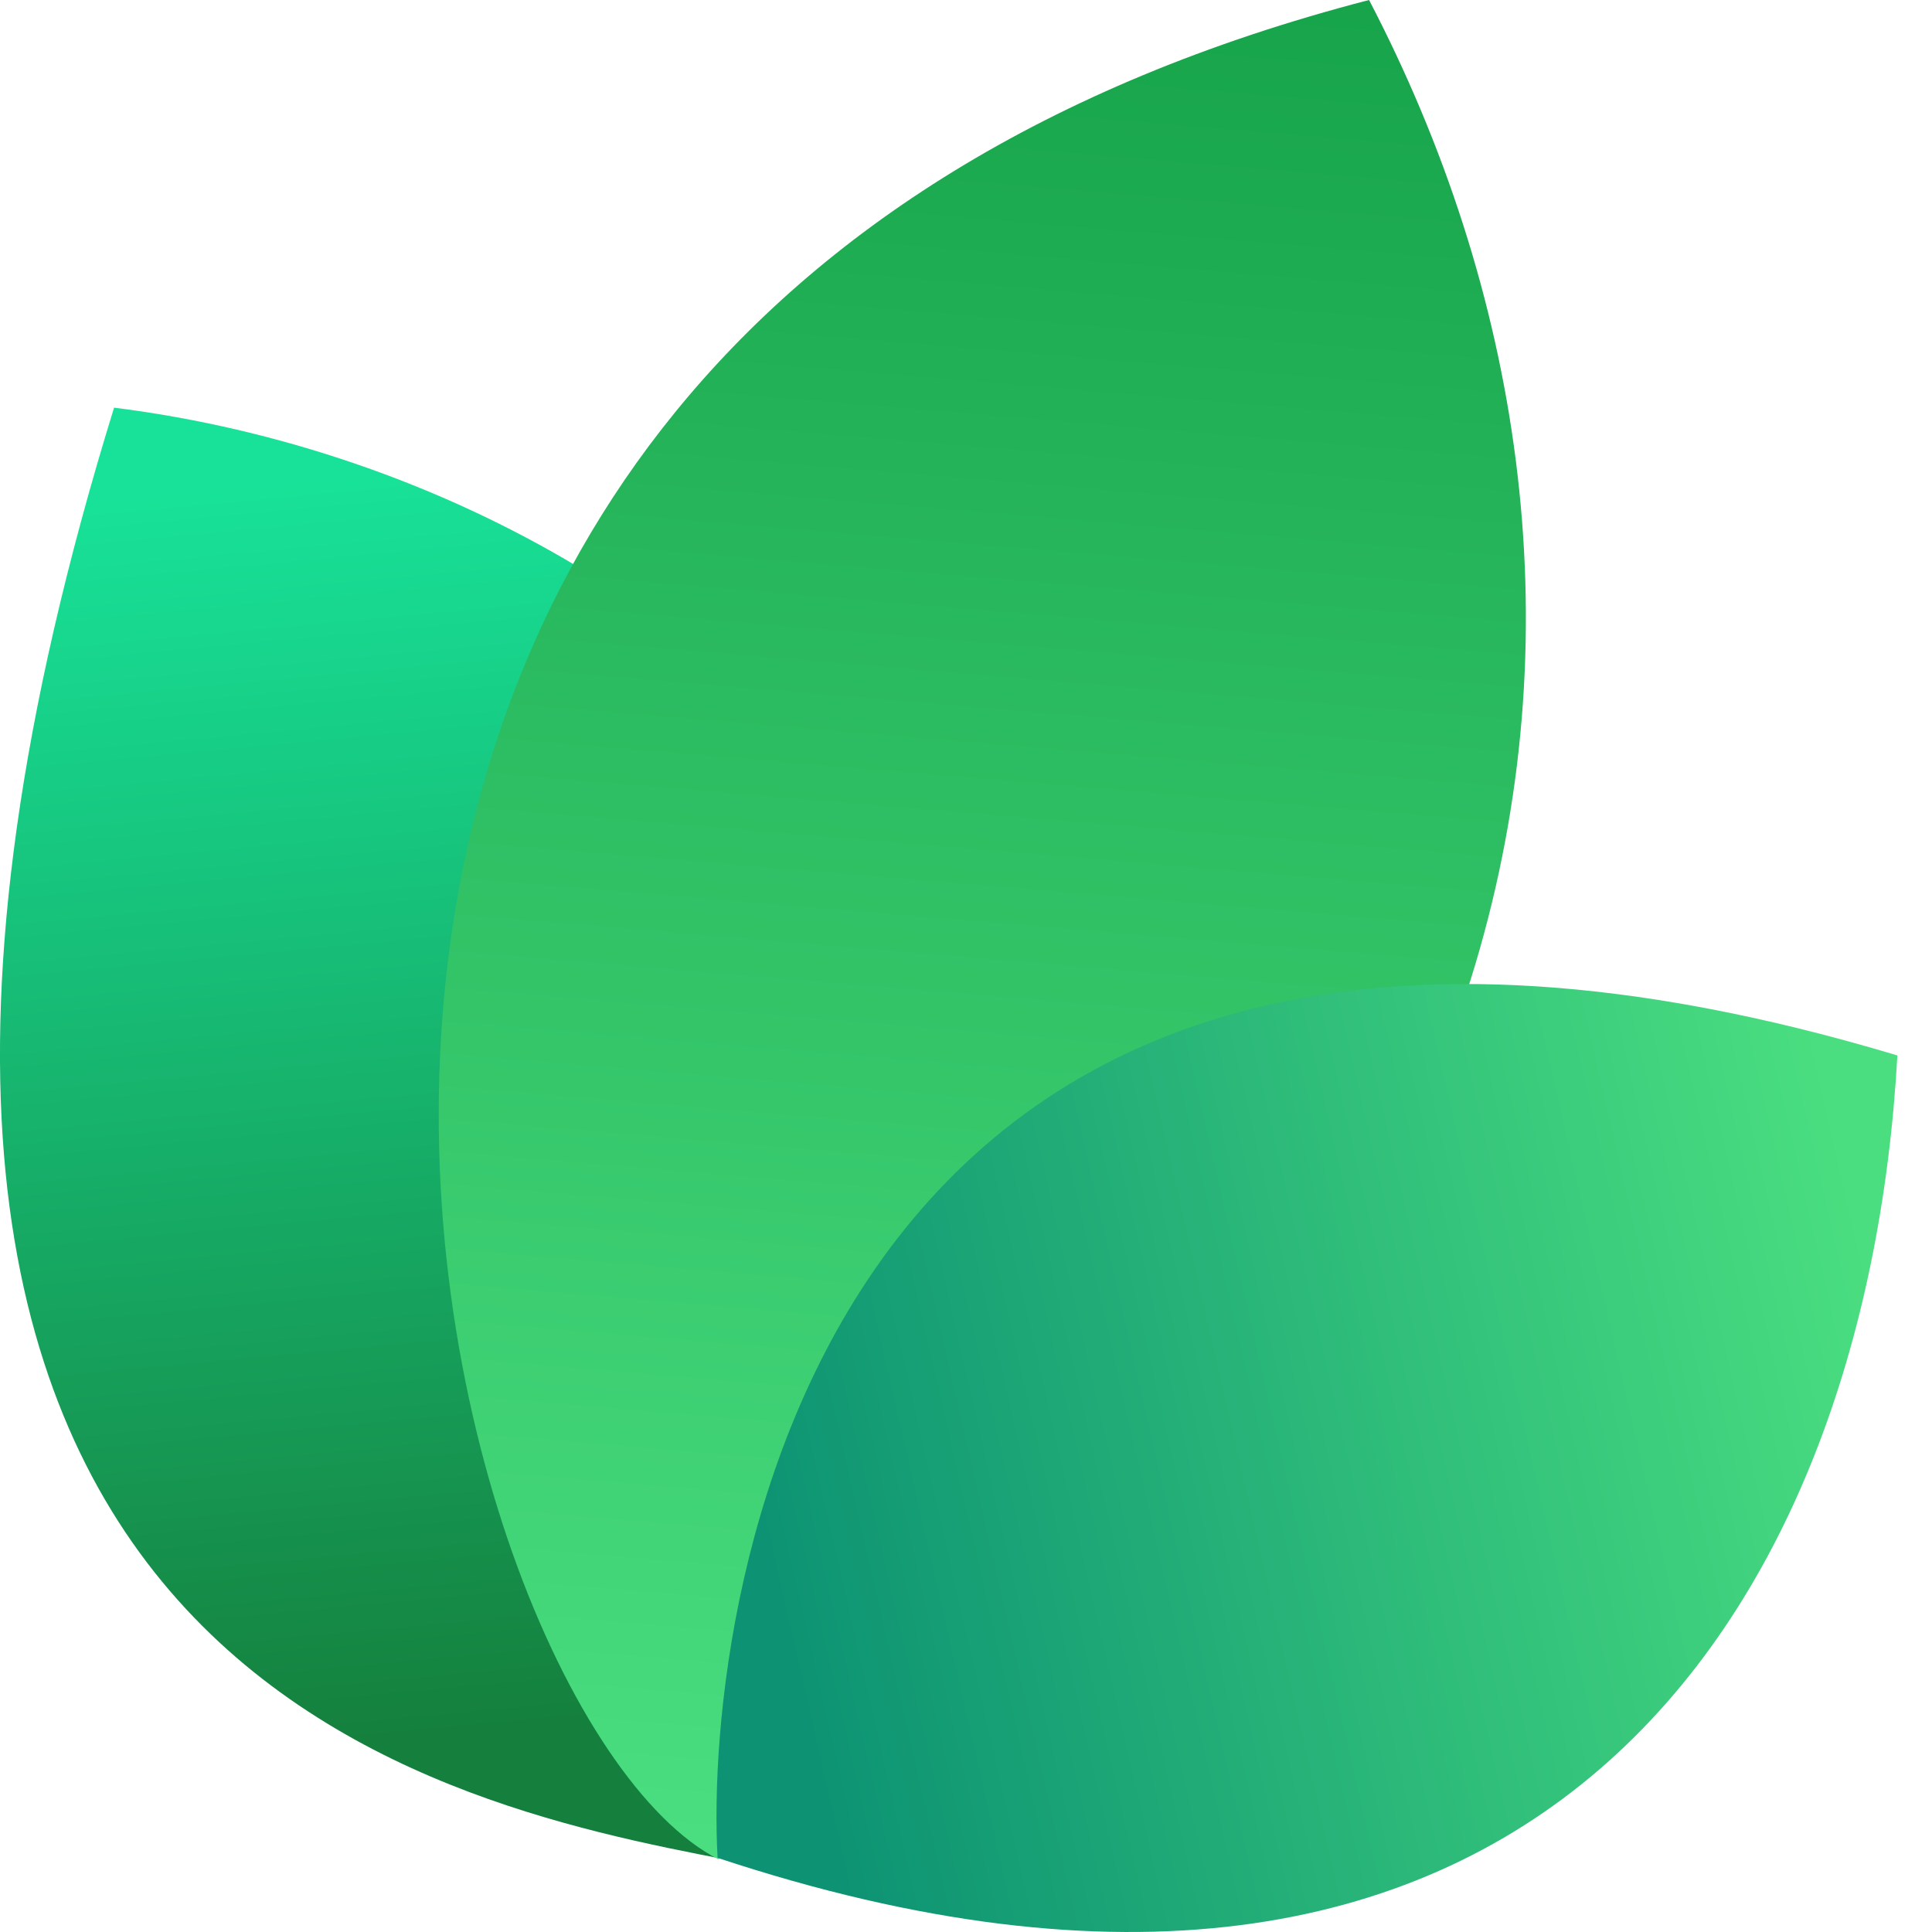
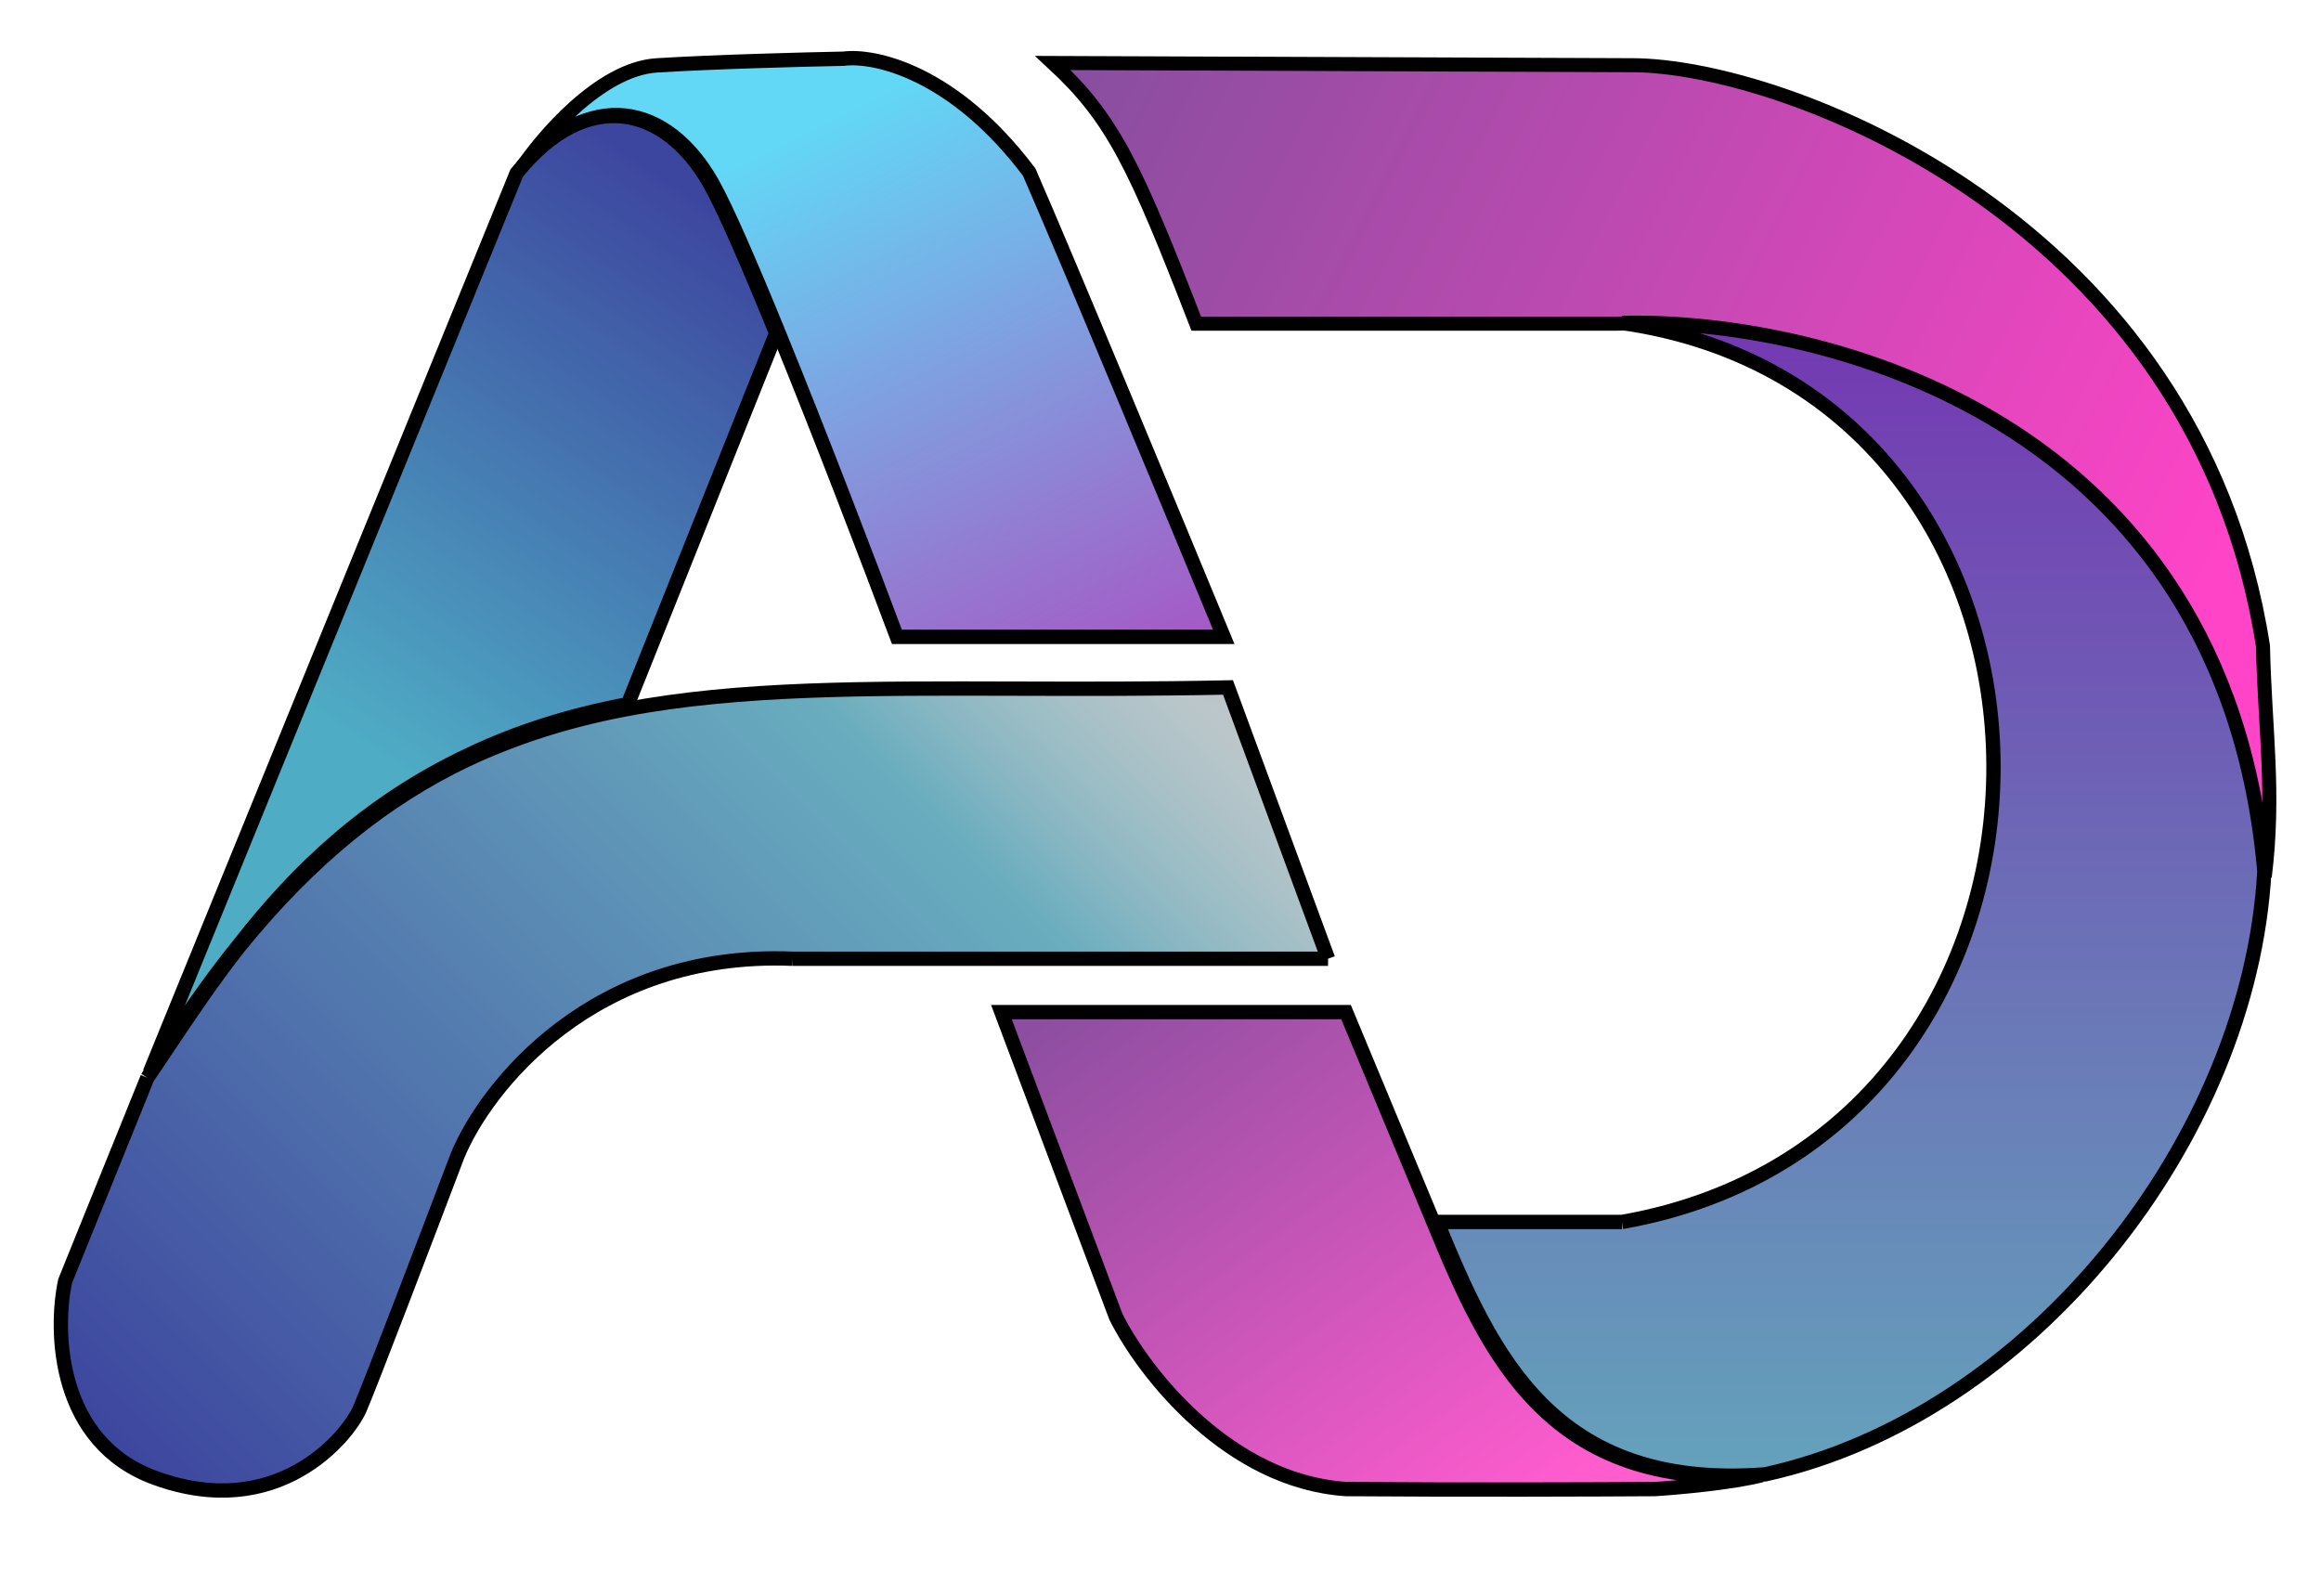
- <svg xmlns="http://www.w3.org/2000/svg" width="24" height="24" viewBox="0 0 24 24" fill="none">
-   <path d="M9.061 23.108C5.268 22.377 -3.391 20.627 1.417 5.064C9.634 6.099 16.973 14.064 9.061 23.108Z" fill="url(#paint0_linear_17557_2021)" />
-   <path d="M8.919 23.094C5.276 21.222 0.784 4.209 17.007 0C20.757 7.193 19.621 16.545 8.919 23.094Z" fill="url(#paint1_linear_17557_2021)" />
-   <path d="M8.914 23.079C8.735 19.882 10.159 9.085 23.57 13.111C23.181 20.123 18.984 26.418 8.914 23.079Z" fill="url(#paint2_linear_17557_2021)" />
+ <svg xmlns="http://www.w3.org/2000/svg" width="160" height="110" viewBox="250 443 165 110" fill="none">
+   <path d="M366.025 445.917L324.848 445.759C329.116 449.711 330.681 453.038 335.043 464.292H364.746C378.981 463.963 408.16 471.366 411.001 503.613C411.744 497.609 411.001 493.101 410.875 487.212C406.2 456.955 376.827 445.917 366.025 445.917Z" fill="url(#paint0_linear_icon)" stroke="black" stroke-width="0.998" />
+   <path d="M375.486 546.087C360.391 547.24 356.058 537.592 352.171 528.146H365.305C400.633 521.943 400.41 469.257 365.305 464.237C379.539 463.908 408.132 470.955 410.973 503.201C409.949 522.131 394.438 541.934 375.486 546.087Z" fill="url(#paint1_linear_icon)" />
+   <path d="M352.171 528.146C356.058 537.592 360.391 547.24 375.486 546.087C394.438 541.934 409.949 522.131 410.973 503.201C408.132 470.955 379.539 463.908 365.305 464.237C400.41 469.257 400.633 521.943 365.305 528.146M352.171 528.146C352.171 528.146 359.96 528.146 365.305 528.146M352.171 528.146H365.305" stroke="black" stroke-width="1.018" />
+   <path d="M375.235 546.145C360.14 547.298 355.807 537.65 351.92 528.204L345.69 513.228H321.19L329.33 534.884C331.359 538.941 337.392 546.581 345.69 547.134C353.91 547.197 363.763 547.16 367.662 547.134C369.32 547.028 373.155 546.682 375.235 546.145Z" fill="url(#paint2_linear_icon)" stroke="black" stroke-width="1.018" />
+   <path fill-rule="evenodd" clip-rule="evenodd" d="M261.981 515.661C261.98 515.662 261.981 515.661 261.981 515.661C261.464 516.433 260.965 517.18 260.477 517.891C262.645 514.364 264.806 511.286 266.984 508.6C265.073 511.038 263.455 513.457 261.981 515.661ZM266.984 508.6C270.807 503.722 275.802 498.769 283.166 495.303C277.455 498.028 272.17 502.204 266.984 508.6ZM294.462 491.706C290.477 492.462 286.739 493.598 283.166 495.303C286.431 493.766 290.162 492.522 294.462 491.706Z" fill="url(#paint3_linear_icon)" />
+   <path fill-rule="evenodd" clip-rule="evenodd" d="M261.981 515.661C261.98 515.662 261.981 515.661 261.981 515.661C261.464 516.433 260.965 517.18 260.477 517.891C262.645 514.364 264.806 511.286 266.984 508.6C265.073 511.038 263.455 513.457 261.981 515.661ZM266.984 508.6C270.807 503.722 275.802 498.769 283.166 495.303C277.455 498.028 272.17 502.204 266.984 508.6ZM294.462 491.706C290.477 492.462 286.739 493.598 283.166 495.303C286.431 493.766 290.162 492.522 294.462 491.706Z" fill="url(#paint4_linear_icon)" />
+   <path fill-rule="evenodd" clip-rule="evenodd" d="M261.981 515.661C261.98 515.662 261.981 515.661 261.981 515.661C261.464 516.433 260.965 517.18 260.477 517.891C262.645 514.364 264.806 511.286 266.984 508.6C265.073 511.038 263.455 513.457 261.981 515.661ZM266.984 508.6C270.807 503.722 275.802 498.769 283.166 495.303C277.455 498.028 272.17 502.204 266.984 508.6ZM294.462 491.706C290.477 492.462 286.739 493.598 283.166 495.303C286.431 493.766 290.162 492.522 294.462 491.706Z" fill="url(#paint5_linear_icon)" />
+   <path fill-rule="evenodd" clip-rule="evenodd" d="M261.981 515.661C261.98 515.662 261.981 515.661 261.981 515.661C261.464 516.433 260.965 517.18 260.477 517.891C262.645 514.364 264.806 511.286 266.984 508.6C265.073 511.038 263.455 513.457 261.981 515.661ZM266.984 508.6C270.807 503.722 275.802 498.769 283.166 495.303C277.455 498.028 272.17 502.204 266.984 508.6ZM294.462 491.706C290.477 492.462 286.739 493.598 283.166 495.303C286.431 493.766 290.162 492.522 294.462 491.706Z" fill="black" fill-opacity="0.2" />
+   <path d="M344.412 509.434L337.299 490.149C331.946 490.262 326.963 490.248 322.295 490.235C311.574 490.204 302.515 490.178 294.462 491.706C290.162 492.522 286.431 493.766 283.166 495.303C277.455 498.028 272.17 502.204 266.984 508.6C265.073 511.038 263.455 513.457 261.981 515.661C261.464 516.433 260.965 517.18 260.477 517.891L254.629 532.354C253.865 535.963 254.076 543.814 261.031 546.343C269.724 549.504 274.704 543.419 275.573 541.443C276.268 539.862 280.499 528.771 282.528 523.423C284.557 518.523 292.154 508.865 306.317 509.434L344.412 509.434Z" fill="url(#paint6_linear_icon)" />
+   <path d="M344.412 509.434L337.299 490.149C331.946 490.262 326.963 490.248 322.295 490.235C311.574 490.204 302.515 490.178 294.462 491.706C290.162 492.522 286.431 493.766 283.166 495.303C277.455 498.028 272.17 502.204 266.984 508.6C265.073 511.038 263.455 513.457 261.981 515.661C261.464 516.433 260.965 517.18 260.477 517.891L254.629 532.354C253.865 535.963 254.076 543.814 261.031 546.343C269.724 549.504 274.704 543.419 275.573 541.443C276.268 539.862 280.499 528.771 282.528 523.423C284.557 518.523 292.154 508.865 306.317 509.434L344.412 509.434Z" fill="url(#paint7_linear_icon)" />
+   <path d="M344.412 509.434L337.299 490.149C331.946 490.262 326.963 490.248 322.295 490.235C311.574 490.204 302.515 490.178 294.462 491.706C290.162 492.522 286.431 493.766 283.166 495.303C277.455 498.028 272.17 502.204 266.984 508.6C265.073 511.038 263.455 513.457 261.981 515.661C261.464 516.433 260.965 517.18 260.477 517.891L254.629 532.354C253.865 535.963 254.076 543.814 261.031 546.343C269.724 549.504 274.704 543.419 275.573 541.443C276.268 539.862 280.499 528.771 282.528 523.423C284.557 518.523 292.154 508.865 306.317 509.434L344.412 509.434Z" fill="url(#paint8_linear_icon)" />
+   <path d="M344.412 509.434L337.299 490.149C331.946 490.262 326.963 490.248 322.295 490.235C311.574 490.204 302.515 490.178 294.462 491.706C290.162 492.522 286.431 493.766 283.166 495.303C277.455 498.028 272.17 502.204 266.984 508.6C265.073 511.038 263.455 513.457 261.981 515.661C261.464 516.433 260.965 517.18 260.477 517.891L254.629 532.354C253.865 535.963 254.076 543.814 261.031 546.343C269.724 549.504 274.704 543.419 275.573 541.443C276.268 539.862 280.499 528.771 282.528 523.423C284.557 518.523 292.154 508.865 306.317 509.434L344.412 509.434Z" fill="black" fill-opacity="0.2" />
+   <path d="M261.981 515.661C261.98 515.662 261.981 515.661 261.981 515.661ZM261.981 515.661C261.464 516.433 260.965 517.18 260.477 517.891M261.981 515.661C263.455 513.457 265.073 511.038 266.984 508.6M260.477 517.891C262.645 514.364 264.806 511.286 266.984 508.6M260.477 517.891L254.629 532.354C253.865 535.963 254.076 543.814 261.031 546.343C269.724 549.504 274.704 543.419 275.573 541.443C276.268 539.862 280.499 528.771 282.528 523.423C284.557 518.523 292.154 508.865 306.317 509.434M266.984 508.6C270.807 503.722 275.802 498.769 283.166 495.303M266.984 508.6C272.17 502.204 277.455 498.028 283.166 495.303M283.166 495.303C286.739 493.598 290.477 492.462 294.462 491.706M283.166 495.303C286.431 493.766 290.162 492.522 294.462 491.706M294.462 491.706C302.515 490.178 311.574 490.204 322.295 490.235C326.963 490.248 331.946 490.262 337.299 490.149L344.412 509.434M344.412 509.434L306.317 509.434M344.412 509.434C337.668 509.434 320.607 509.434 306.317 509.434" stroke="black" stroke-width="1.018" />
+   <path d="M296.689 445.929C292.642 446.182 288.469 451.093 286.889 453.516C291.868 447.352 297.479 448.695 300.641 454.307C301.642 456.085 303.388 460.12 305.337 464.897C308.31 472.182 311.756 481.191 313.761 486.553H336.997C333.493 478.07 325.821 459.586 323.166 453.516C317.791 446.372 312.127 445.165 309.967 445.455C307.227 445.507 300.736 445.676 296.689 445.929Z" fill="url(#paint9_linear_icon)" />
+   <path d="M296.689 445.929C292.642 446.182 288.469 451.093 286.889 453.516C291.868 447.352 297.479 448.695 300.641 454.307C301.642 456.085 303.388 460.12 305.337 464.897C308.31 472.182 311.756 481.191 313.761 486.553H336.997C333.493 478.07 325.821 459.586 323.166 453.516C317.791 446.372 312.127 445.165 309.967 445.455C307.227 445.507 300.736 445.676 296.689 445.929Z" fill="url(#paint10_linear_icon)" />
+   <path d="M296.689 445.929C292.642 446.182 288.469 451.093 286.889 453.516C291.868 447.352 297.479 448.695 300.641 454.307C301.642 456.085 303.388 460.12 305.337 464.897C308.31 472.182 311.756 481.191 313.761 486.553H336.997C333.493 478.07 325.821 459.586 323.166 453.516C317.791 446.372 312.127 445.165 309.967 445.455C307.227 445.507 300.736 445.676 296.689 445.929Z" fill="url(#paint11_linear_icon)" />
+   <path d="M296.689 445.929C292.642 446.182 288.469 451.093 286.889 453.516C291.868 447.352 297.479 448.695 300.641 454.307C301.642 456.085 303.388 460.12 305.337 464.897C308.31 472.182 311.756 481.191 313.761 486.553H336.997C333.493 478.07 325.821 459.586 323.166 453.516C317.791 446.372 312.127 445.165 309.967 445.455C307.227 445.507 300.736 445.676 296.689 445.929Z" stroke="black" stroke-width="1.018" />
+   <path fill-rule="evenodd" clip-rule="evenodd" d="M262.152 515.293C262.152 515.293 262.153 515.293 262.152 515.293C261.636 516.065 261.137 516.811 260.649 517.522C262.817 513.996 264.977 510.918 267.156 508.231C265.245 510.669 263.627 513.088 262.152 515.293ZM267.156 508.231C270.979 503.354 275.974 498.401 283.338 494.934C277.627 497.659 272.342 501.836 267.156 508.231ZM294.634 491.337C290.649 492.093 286.91 493.23 283.338 494.934C286.603 493.398 290.333 492.153 294.634 491.337Z" fill="url(#paint12_linear_icon)" />
+   <path fill-rule="evenodd" clip-rule="evenodd" d="M262.152 515.293C262.152 515.293 262.153 515.293 262.152 515.293C261.636 516.065 261.137 516.811 260.649 517.522C262.817 513.996 264.977 510.918 267.156 508.231C265.245 510.669 263.627 513.088 262.152 515.293ZM267.156 508.231C270.979 503.354 275.974 498.401 283.338 494.934C277.627 497.659 272.342 501.836 267.156 508.231ZM294.634 491.337C290.649 492.093 286.91 493.23 283.338 494.934C286.603 493.398 290.333 492.153 294.634 491.337Z" fill="black" fill-opacity="0.2" />
+   <path d="M260.649 517.522C262.817 513.996 264.977 510.918 267.156 508.231C270.979 503.354 275.974 498.401 283.338 494.934C286.91 493.23 290.649 492.093 294.634 491.337L305.179 464.964C303.23 460.187 301.484 456.152 300.483 454.374C297.321 448.762 291.71 447.419 286.731 453.583L260.649 517.522Z" fill="url(#paint13_linear_icon)" />
+   <path d="M260.649 517.522C262.817 513.996 264.977 510.918 267.156 508.231C270.979 503.354 275.974 498.401 283.338 494.934C286.91 493.23 290.649 492.093 294.634 491.337L305.179 464.964C303.23 460.187 301.484 456.152 300.483 454.374C297.321 448.762 291.71 447.419 286.731 453.583L260.649 517.522Z" fill="black" fill-opacity="0.2" />
+   <path d="M262.152 515.293C262.152 515.293 262.153 515.293 262.152 515.293ZM262.152 515.293C261.636 516.065 261.137 516.811 260.649 517.522M262.152 515.293C263.627 513.088 265.245 510.669 267.156 508.231M260.649 517.522C262.817 513.996 264.977 510.918 267.156 508.231M260.649 517.522L286.731 453.583C291.71 447.419 297.321 448.762 300.483 454.374C301.484 456.152 303.23 460.187 305.179 464.964L294.634 491.337M267.156 508.231C270.979 503.354 275.974 498.401 283.338 494.934M267.156 508.231C272.342 501.836 277.627 497.659 283.338 494.934M283.338 494.934C286.91 493.23 290.649 492.093 294.634 491.337M283.338 494.934C286.603 493.398 290.333 492.153 294.634 491.337" stroke="black" stroke-width="1.018" />
  <defs>
-     <linearGradient id="paint0_linear_17557_2021" x1="3.776" y1="5.916" x2="5.232" y2="21.559" gradientUnits="userSpaceOnUse">
-       <stop stop-color="#18E299" />
-       <stop offset="1" stop-color="#15803D" />
+     <linearGradient id="paint0_linear_icon" x1="327.772" y1="445.759" x2="405.937" y2="485.435" gradientUnits="userSpaceOnUse">
+       <stop stop-color="#894E9F" />
+       <stop offset="1" stop-color="#FF44C7" />
    </linearGradient>
-     <linearGradient id="paint1_linear_17557_2021" x1="12.171" y1="-0.718" x2="10.19" y2="22.983" gradientUnits="userSpaceOnUse">
-       <stop stop-color="#16A34A" />
-       <stop offset="1" stop-color="#4ADE80" />
+     <linearGradient id="paint1_linear_icon" x1="381.572" y1="464.227" x2="381.572" y2="546.181" gradientUnits="userSpaceOnUse">
+       <stop stop-color="#7438B2" />
+       <stop offset="1" stop-color="#64A2BB" />
    </linearGradient>
-     <linearGradient id="paint2_linear_17557_2021" x1="23.133" y1="15.353" x2="9.338" y2="18.52" gradientUnits="userSpaceOnUse">
-       <stop stop-color="#4ADE80" />
-       <stop offset="1" stop-color="#0D9373" />
+     <linearGradient id="paint2_linear_icon" x1="332.017" y1="507.854" x2="360.312" y2="547.213" gradientUnits="userSpaceOnUse">
+       <stop stop-color="#8C4EA0" />
+       <stop offset="1" stop-color="#FF5CCE" />
+     </linearGradient>
+     <linearGradient id="paint3_linear_icon" x1="260.254" y1="547.174" x2="339.605" y2="468.613" gradientUnits="userSpaceOnUse">
+       <stop stop-color="#4C57C6" />
+       <stop offset="0.659" stop-color="#83D8EE" />
+       <stop offset="0.954" stop-color="white" stop-opacity="0" />
+     </linearGradient>
+     <linearGradient id="paint4_linear_icon" x1="406.863" y1="522.199" x2="371.298" y2="516.508" gradientUnits="userSpaceOnUse">
+       <stop stop-color="#4C57C6" />
+       <stop offset="0.659" stop-color="#83D8EE" />
+       <stop offset="0.954" stop-color="white" stop-opacity="0" />
+     </linearGradient>
+     <linearGradient id="paint5_linear_icon" x1="404.887" y1="459.05" x2="381.177" y2="511.924" gradientUnits="userSpaceOnUse">
+       <stop stop-color="#EEA7D3" />
+       <stop offset="0.423" stop-color="#A657C4" />
+       <stop offset="1" stop-color="#AB57C4" stop-opacity="0" />
+     </linearGradient>
+     <linearGradient id="paint6_linear_icon" x1="260.254" y1="547.174" x2="339.605" y2="468.613" gradientUnits="userSpaceOnUse">
+       <stop stop-color="#4C57C6" />
+       <stop offset="0.659" stop-color="#83D8EE" />
+       <stop offset="0.954" stop-color="white" stop-opacity="0" />
+     </linearGradient>
+     <linearGradient id="paint7_linear_icon" x1="406.863" y1="522.199" x2="371.298" y2="516.508" gradientUnits="userSpaceOnUse">
+       <stop stop-color="#4C57C6" />
+       <stop offset="0.659" stop-color="#83D8EE" />
+       <stop offset="0.954" stop-color="white" stop-opacity="0" />
+     </linearGradient>
+     <linearGradient id="paint8_linear_icon" x1="404.887" y1="459.05" x2="381.177" y2="511.924" gradientUnits="userSpaceOnUse">
+       <stop stop-color="#EEA7D3" />
+       <stop offset="0.423" stop-color="#A657C4" />
+       <stop offset="1" stop-color="#AB57C4" stop-opacity="0" />
+     </linearGradient>
+     <linearGradient id="paint9_linear_icon" x1="260.584" y1="546.738" x2="339.935" y2="468.178" gradientUnits="userSpaceOnUse">
+       <stop stop-color="#4C57C6" />
+       <stop offset="0.659" stop-color="#83D8EE" />
+       <stop offset="0.954" stop-color="white" stop-opacity="0" />
+     </linearGradient>
+     <linearGradient id="paint10_linear_icon" x1="407.193" y1="521.763" x2="371.628" y2="516.073" gradientUnits="userSpaceOnUse">
+       <stop stop-color="#4C57C6" />
+       <stop offset="0.659" stop-color="#83D8EE" />
+       <stop offset="0.954" stop-color="white" stop-opacity="0" />
+     </linearGradient>
+     <linearGradient id="paint11_linear_icon" x1="317.159" y1="445.416" x2="336.997" y2="486.514" gradientUnits="userSpaceOnUse">
+       <stop stop-color="#62D8F6" />
+       <stop offset="1" stop-color="#A657C4" />
+     </linearGradient>
+     <linearGradient id="paint12_linear_icon" x1="268.395" y1="506.431" x2="301.826" y2="456.56" gradientUnits="userSpaceOnUse">
+       <stop offset="0.233" stop-color="#62D8F6" />
+       <stop offset="1" stop-color="#4C57C6" />
+     </linearGradient>
+     <linearGradient id="paint13_linear_icon" x1="268.395" y1="506.431" x2="301.826" y2="456.56" gradientUnits="userSpaceOnUse">
+       <stop offset="0.233" stop-color="#62D8F6" />
+       <stop offset="1" stop-color="#4C57C6" />
    </linearGradient>
  </defs>
</svg>
